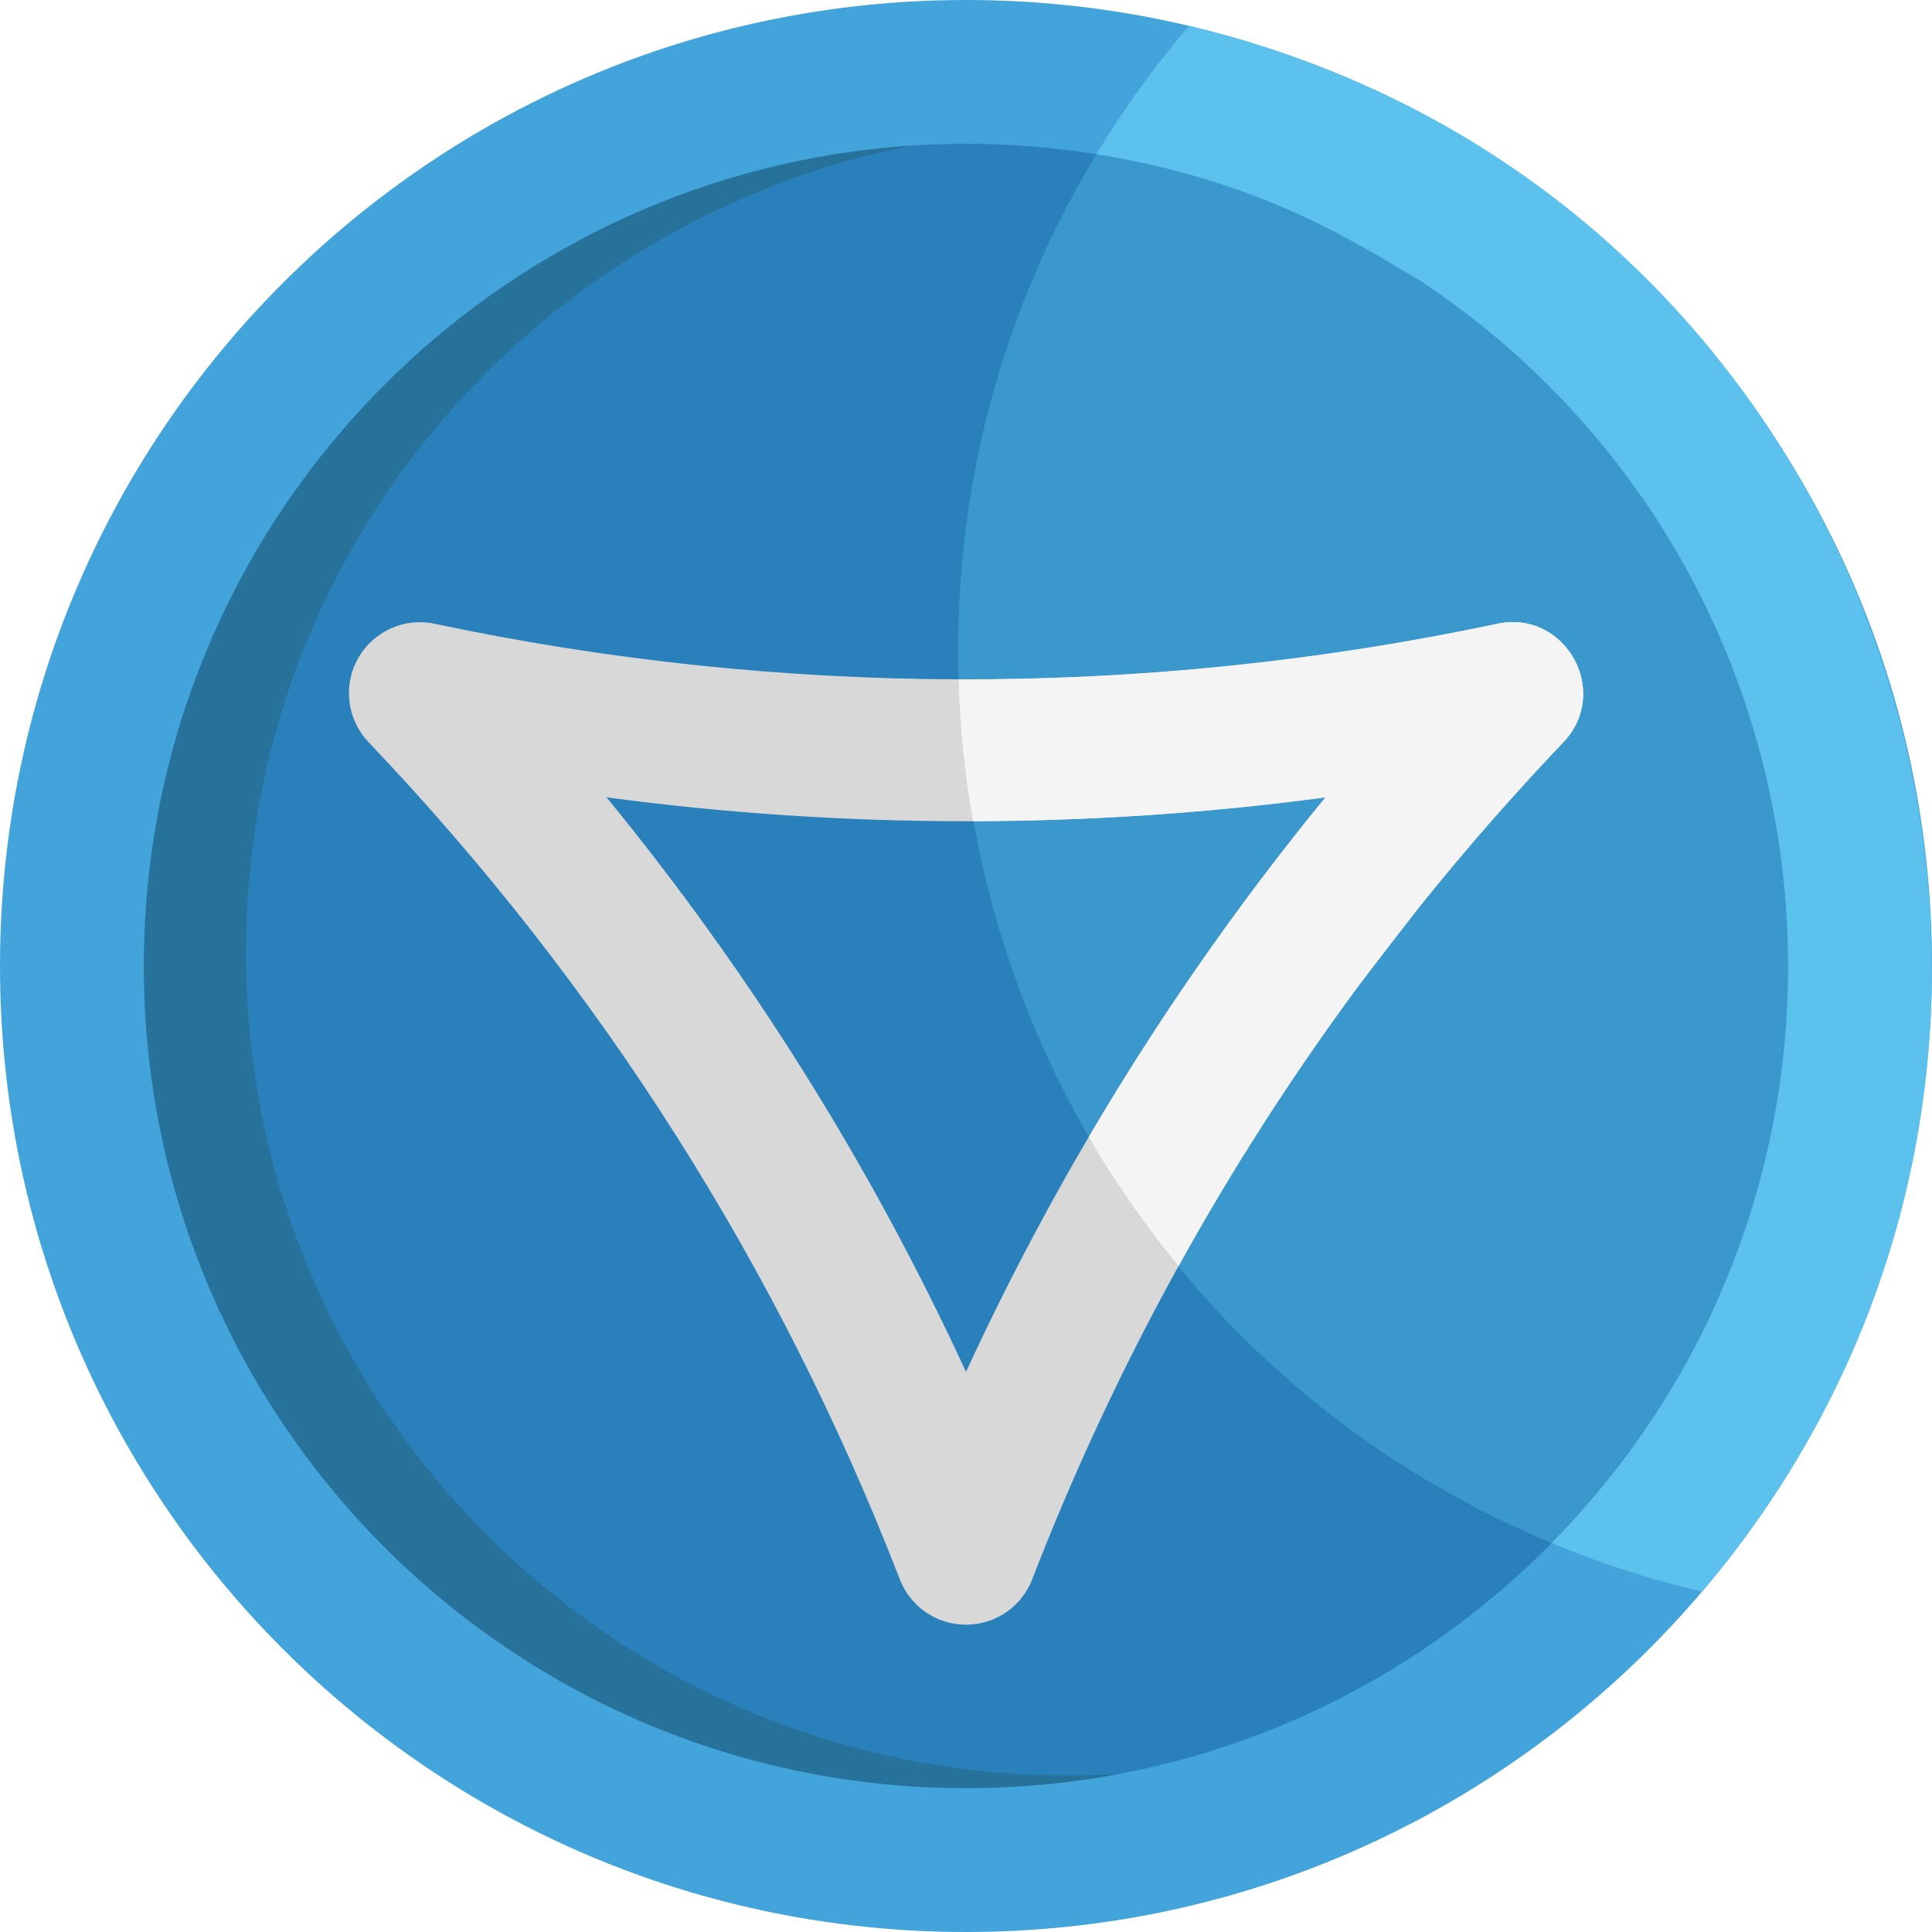
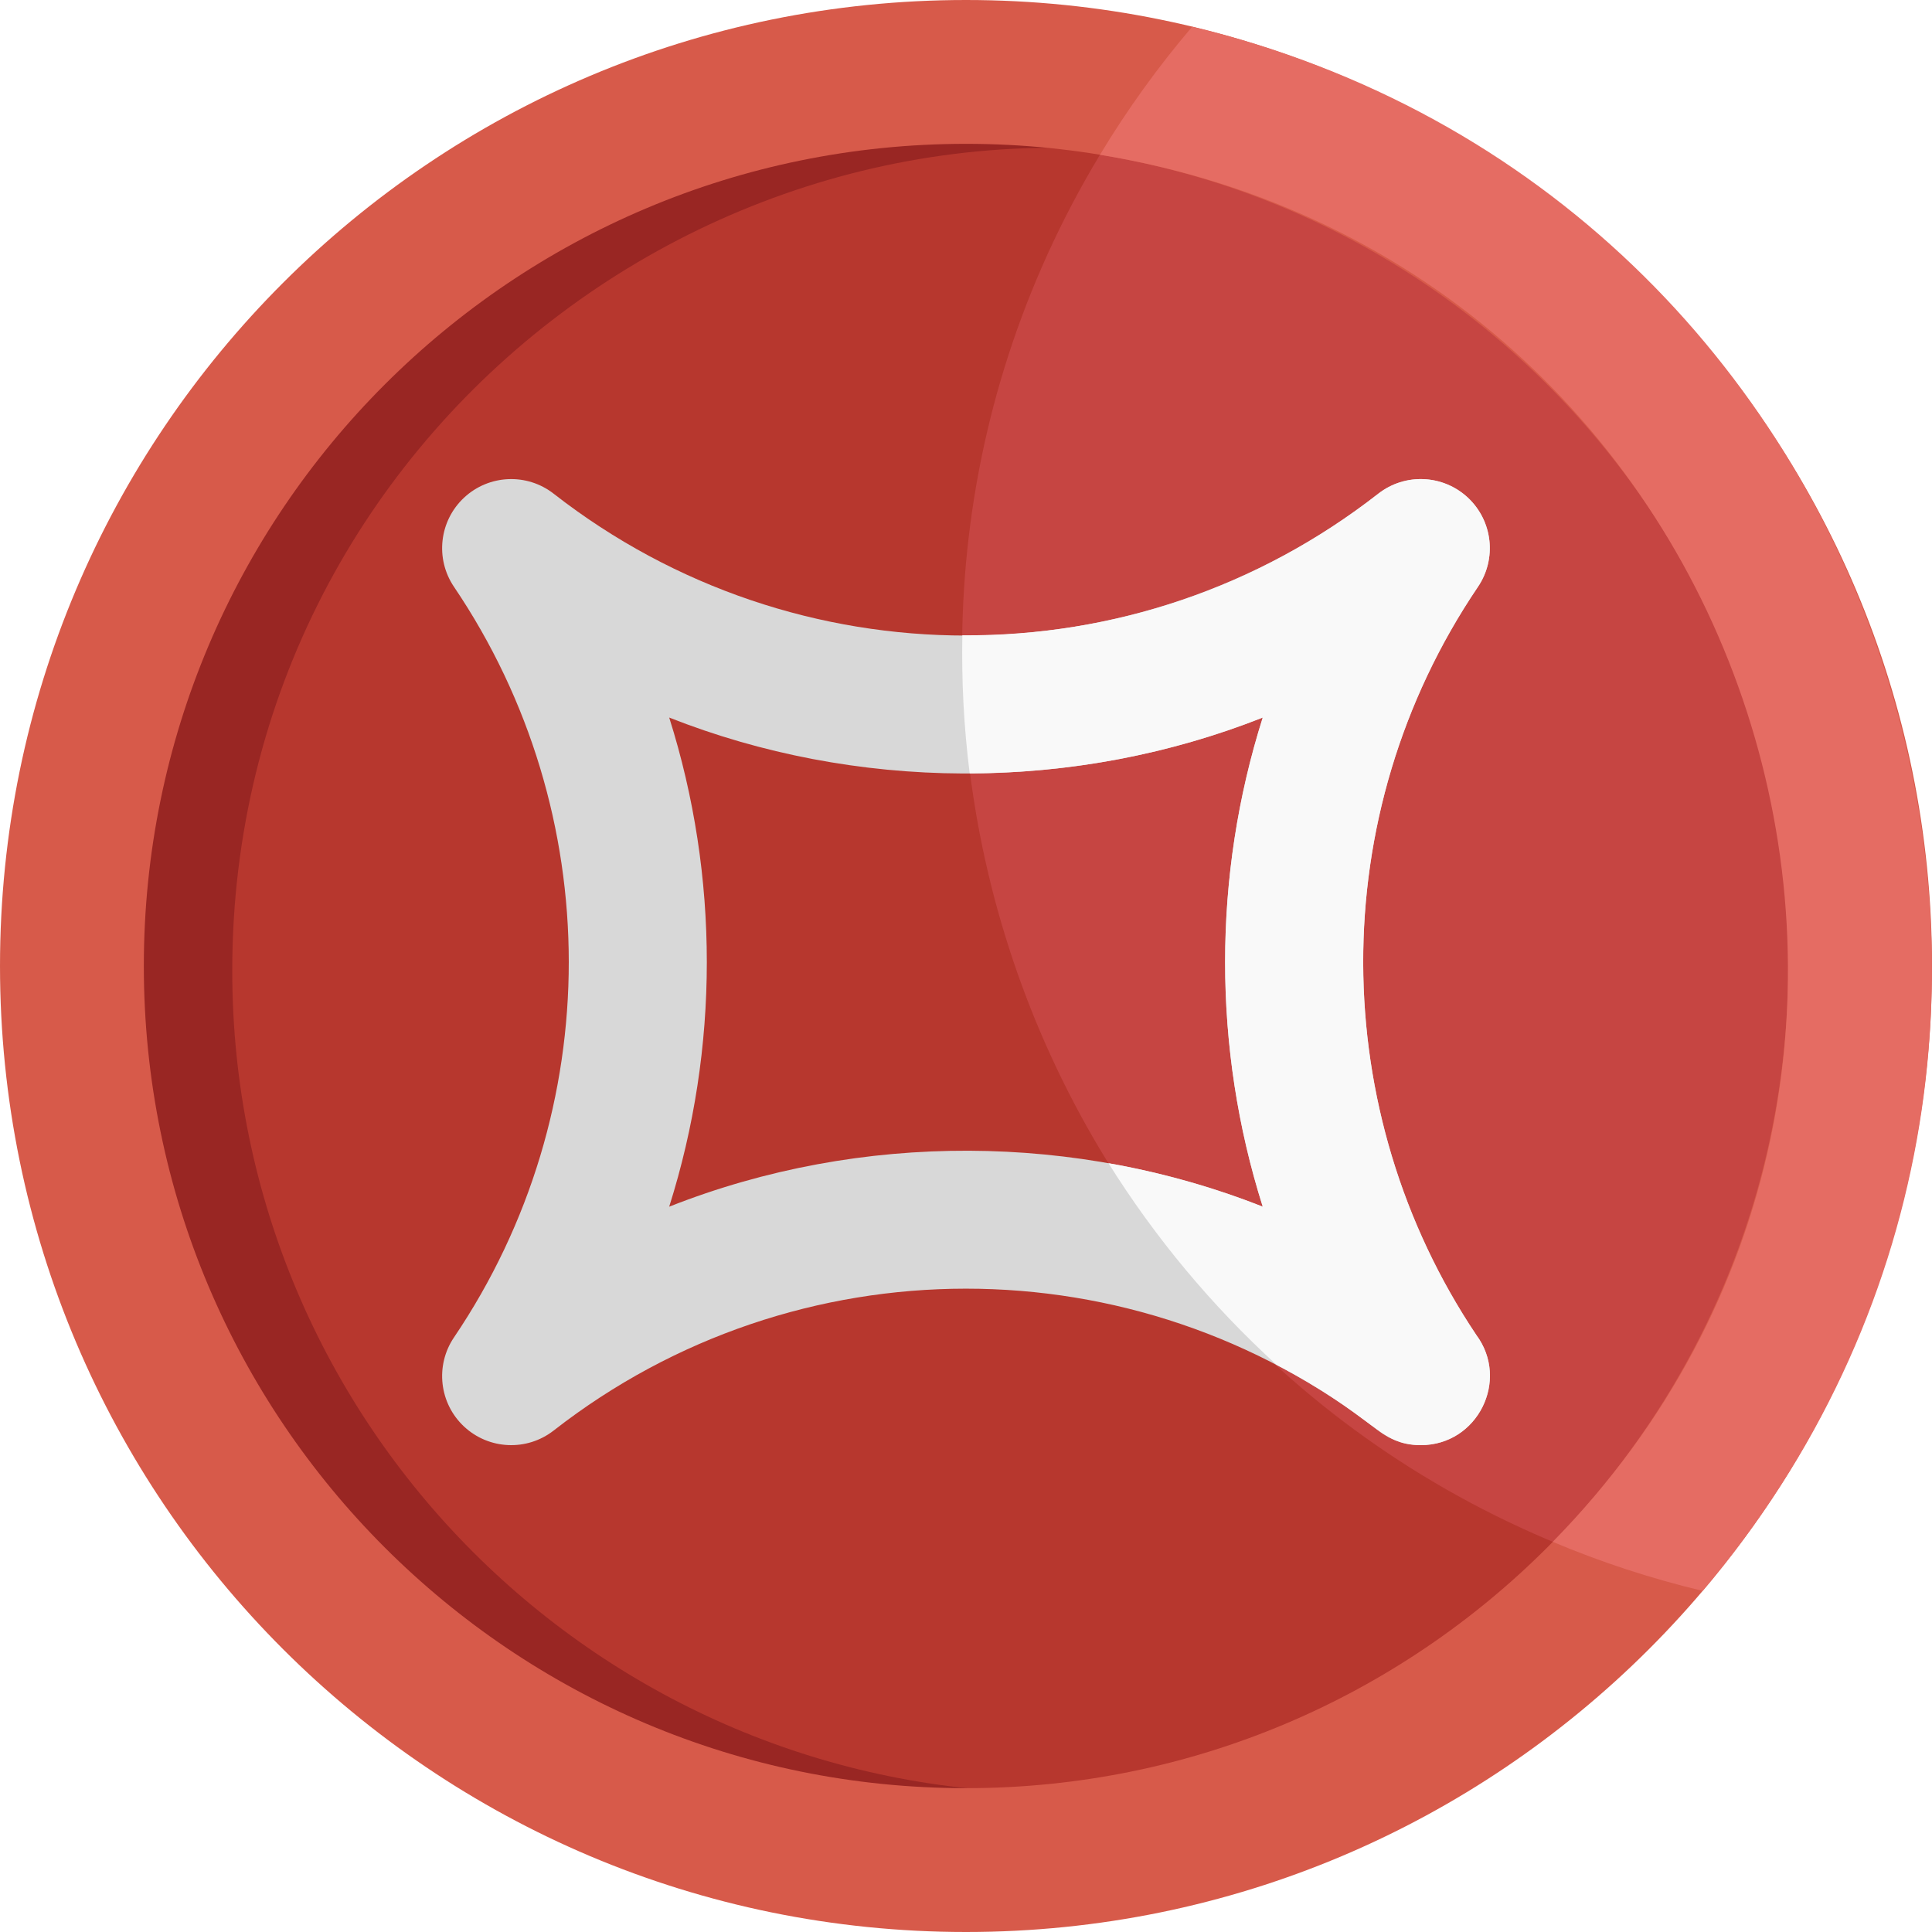
<svg xmlns="http://www.w3.org/2000/svg" version="1.1" id="Layer_1" x="0px" y="0px" viewBox="0 0 512 512" style="enable-background:new 0 0 512 512;" xml:space="preserve">
-   <path style="fill:#2980BA;" d="M251.683,33.091C128.514,35.455,24.454,140.206,34.59,272.258  c9.893,126.69,125.683,219.504,251.817,201.838c107.305-15.284,190.485-107.593,190.485-219.441  C476.892,130.735,374.743,31.07,251.683,33.091z" />
-   <path style="fill:#27729B;" d="M313.899,468.362c-10.073,1.427-20.367,2.171-30.834,2.171  c-120.335,0-217.888-97.551-217.888-217.887c0-123.77,101.131-217.109,215.965-218.074c-9.655-1.131-19.486-1.645-29.459-1.481  C128.514,35.456,24.454,140.206,34.59,272.258c9.892,126.69,125.683,219.504,251.817,201.838  C295.769,472.763,304.943,470.83,313.899,468.362z" />
-   <path style="fill:#3B98CC;" d="M293.343,36.354c-84.504,133.552-27.96,313.445,119.994,373.421  c39.257-39.957,63.554-94.681,63.554-155.12C476.892,145.043,396.964,54.425,293.343,36.354z" />
-   <path style="fill:#42A4DB;" d="M256.001,0c-141.386,0-256,114.613-256,255.999c0,141.384,114.614,256.001,256,256.001  c141.105,0,255.998-114.347,255.998-256.001C511.999,114.613,397.384,0,256.001,0z M256.001,473.886  c-120.337,0-217.885-97.55-217.885-217.886c0-120.334,97.548-217.886,217.885-217.886c119.701,0,217.888,96.951,217.888,217.886  C473.89,376.335,376.336,473.886,256.001,473.886z" />
-   <path style="fill:#5DC1ED;" d="M451.046,421.811C574.082,277.219,501.69,50.954,315.086,6.865  c-9.063,10.616-17.275,21.983-24.524,33.996c44.218,7.05,69,23.725,86.091,33.675c114.458,76.258,130.286,237.209,34.549,334.373  C423.991,414.249,437.305,418.582,451.046,421.811z" />
-   <path style="fill:#D8D8D8;" d="M359.722,261.675c-35.543,48.124-64.408,100.634-86.183,156.874  c-2.805,7.241-9.774,12.016-17.537,12.016c-7.766,0-14.738-4.774-17.539-12.016c-32.028-82.726-79.401-157.38-140.803-221.882  c-5.685-5.971-6.818-14.944-2.798-22.14c4.021-7.194,12.254-10.939,20.322-9.223c91.086,19.314,187.436,19.975,281.634,0  c17.979-3.824,30.248,17.998,17.524,31.364c-13.186,13.854-25.726,28.175-37.604,42.946 M160.742,211.307  c38.179,46.642,70.055,97.59,95.259,152.25c25.2-54.663,57.078-105.61,95.258-152.25  C288.176,219.749,223.829,219.751,160.742,211.307z" />
-   <path style="fill:#F4F4F4;" d="M396.816,165.304c-46.649,9.892-94.665,14.875-142.769,14.727c0.354,12.788,1.647,25.34,3.812,37.592  c31.239-0.078,62.471-2.176,93.401-6.316c-23.285,28.445-44.212,58.5-62.725,90.013c7.021,12.05,14.983,23.484,23.81,34.18  c27.593-49.892,61.507-96.296,101.995-138.832C427.065,183.301,414.792,161.481,396.816,165.304z" />
+   <path style="fill:#B7372E;" d="M380.253,69.277l-23.289-13.561C209.47-18.608,33.358,88.525,33.358,255.219  c0,123.303,99.959,223.264,223.265,223.264c123.307,0,223.267-99.961,223.267-223.264  C479.889,177.632,440.313,109.291,380.253,69.277z" />
+   <path style="fill:#992623;" d="M279.434,475.12c-120.335,0-217.885-97.549-217.885-217.883  c0-145.527,139.796-248.975,277.307-209.684C195.449-9.798,33.358,95.297,33.358,255.219c0,123.303,99.959,223.264,223.265,223.264  c15.225,0,30.093-1.53,44.461-4.433C293.962,474.753,286.741,475.12,279.434,475.12z" />
+   <path style="fill:#C64542;" d="M416.79,410.742c39.047-40.204,63.1-95.051,63.1-155.522c0-77.587-39.576-145.929-99.637-185.942  l-23.289-13.561c-20.225-10.192-40.988-16.964-61.761-20.646C209.067,169.453,266.58,351.631,416.79,410.742z" />
+   <path style="fill:#D75A4A;" d="M256,0C114.616,0,0.001,114.613,0.001,255.999S114.616,512,256,512  c141.119,0,255.999-114.357,255.999-256.001C511.999,114.613,397.386,0,256,0z M256,473.884  c-120.334,0-217.884-97.549-217.884-217.885c0-120.334,97.55-217.883,217.884-217.883c119.704,0,217.885,96.949,217.885,217.883  C473.885,376.335,376.335,473.884,256,473.884z" />
+   <path style="fill:#E56C63;" d="M451.224,421.602C573.843,277.179,501.831,51.677,315.942,7.075  c-9.03,10.607-17.215,21.951-24.438,33.939c174.285,28.578,242.861,242.408,119.993,367.591  C424.245,413.978,437.52,418.335,451.224,421.602z" />
+   <path style="fill:#D8D8D8;" d="M391.239,353.783c-39.475-58.92-40.61-137.579,0.433-198.267c5.045-7.46,3.915-17.479-2.666-23.627  c-6.578-6.145-16.652-6.594-23.752-1.052c-64.166,50.069-154.225,50.173-218.524,0c-7.098-5.541-17.171-5.095-23.751,1.052  c-6.581,6.149-7.711,16.167-2.667,23.627c40.486,59.864,40.635,138.821,0,198.909c-5.044,7.458-3.914,17.479,2.667,23.625  c6.578,6.145,16.653,6.597,23.751,1.056c64.157-50.078,154.224-50.176,218.523,0c3.18,2.478,7.089,3.87,11.32,3.87  C391.598,382.948,400.135,365.769,391.239,353.783z M334.642,319.785c-49.027-19.366-106.217-20.179-157.299,0  c13.285-41.953,13.31-87.602,0-129.628c48.918,19.32,106.091,20.22,157.299,0C321.353,232.113,321.331,277.759,334.642,319.785z" />
+   <path style="fill:#F9F9F9;" d="M391.672,155.516c5.045-7.46,3.915-17.479-2.666-23.627c-6.578-6.145-16.652-6.594-23.752-1.052  c-31.714,24.746-69.934,37.776-110.226,37.526c-0.206,12.038,0.36,23.921,1.95,36.601c27.026-0.119,53.207-5.15,77.664-14.807  c-13.289,41.955-13.311,87.601,0,129.628c-13.17-5.203-26.844-9.049-40.88-11.524c12.38,19.787,27.38,37.766,44.531,53.431  c26.601,13.97,27.017,21.285,38.278,21.285c15.025-0.029,23.563-17.208,14.667-29.194  C351.762,294.861,350.63,216.204,391.672,155.516z" />
  <g>
</g>
  <g>
</g>
  <g>
</g>
  <g>
</g>
  <g>
</g>
  <g>
</g>
  <g>
</g>
  <g>
</g>
  <g>
</g>
  <g>
</g>
  <g>
</g>
  <g>
</g>
  <g>
</g>
  <g>
</g>
  <g>
</g>
</svg>
